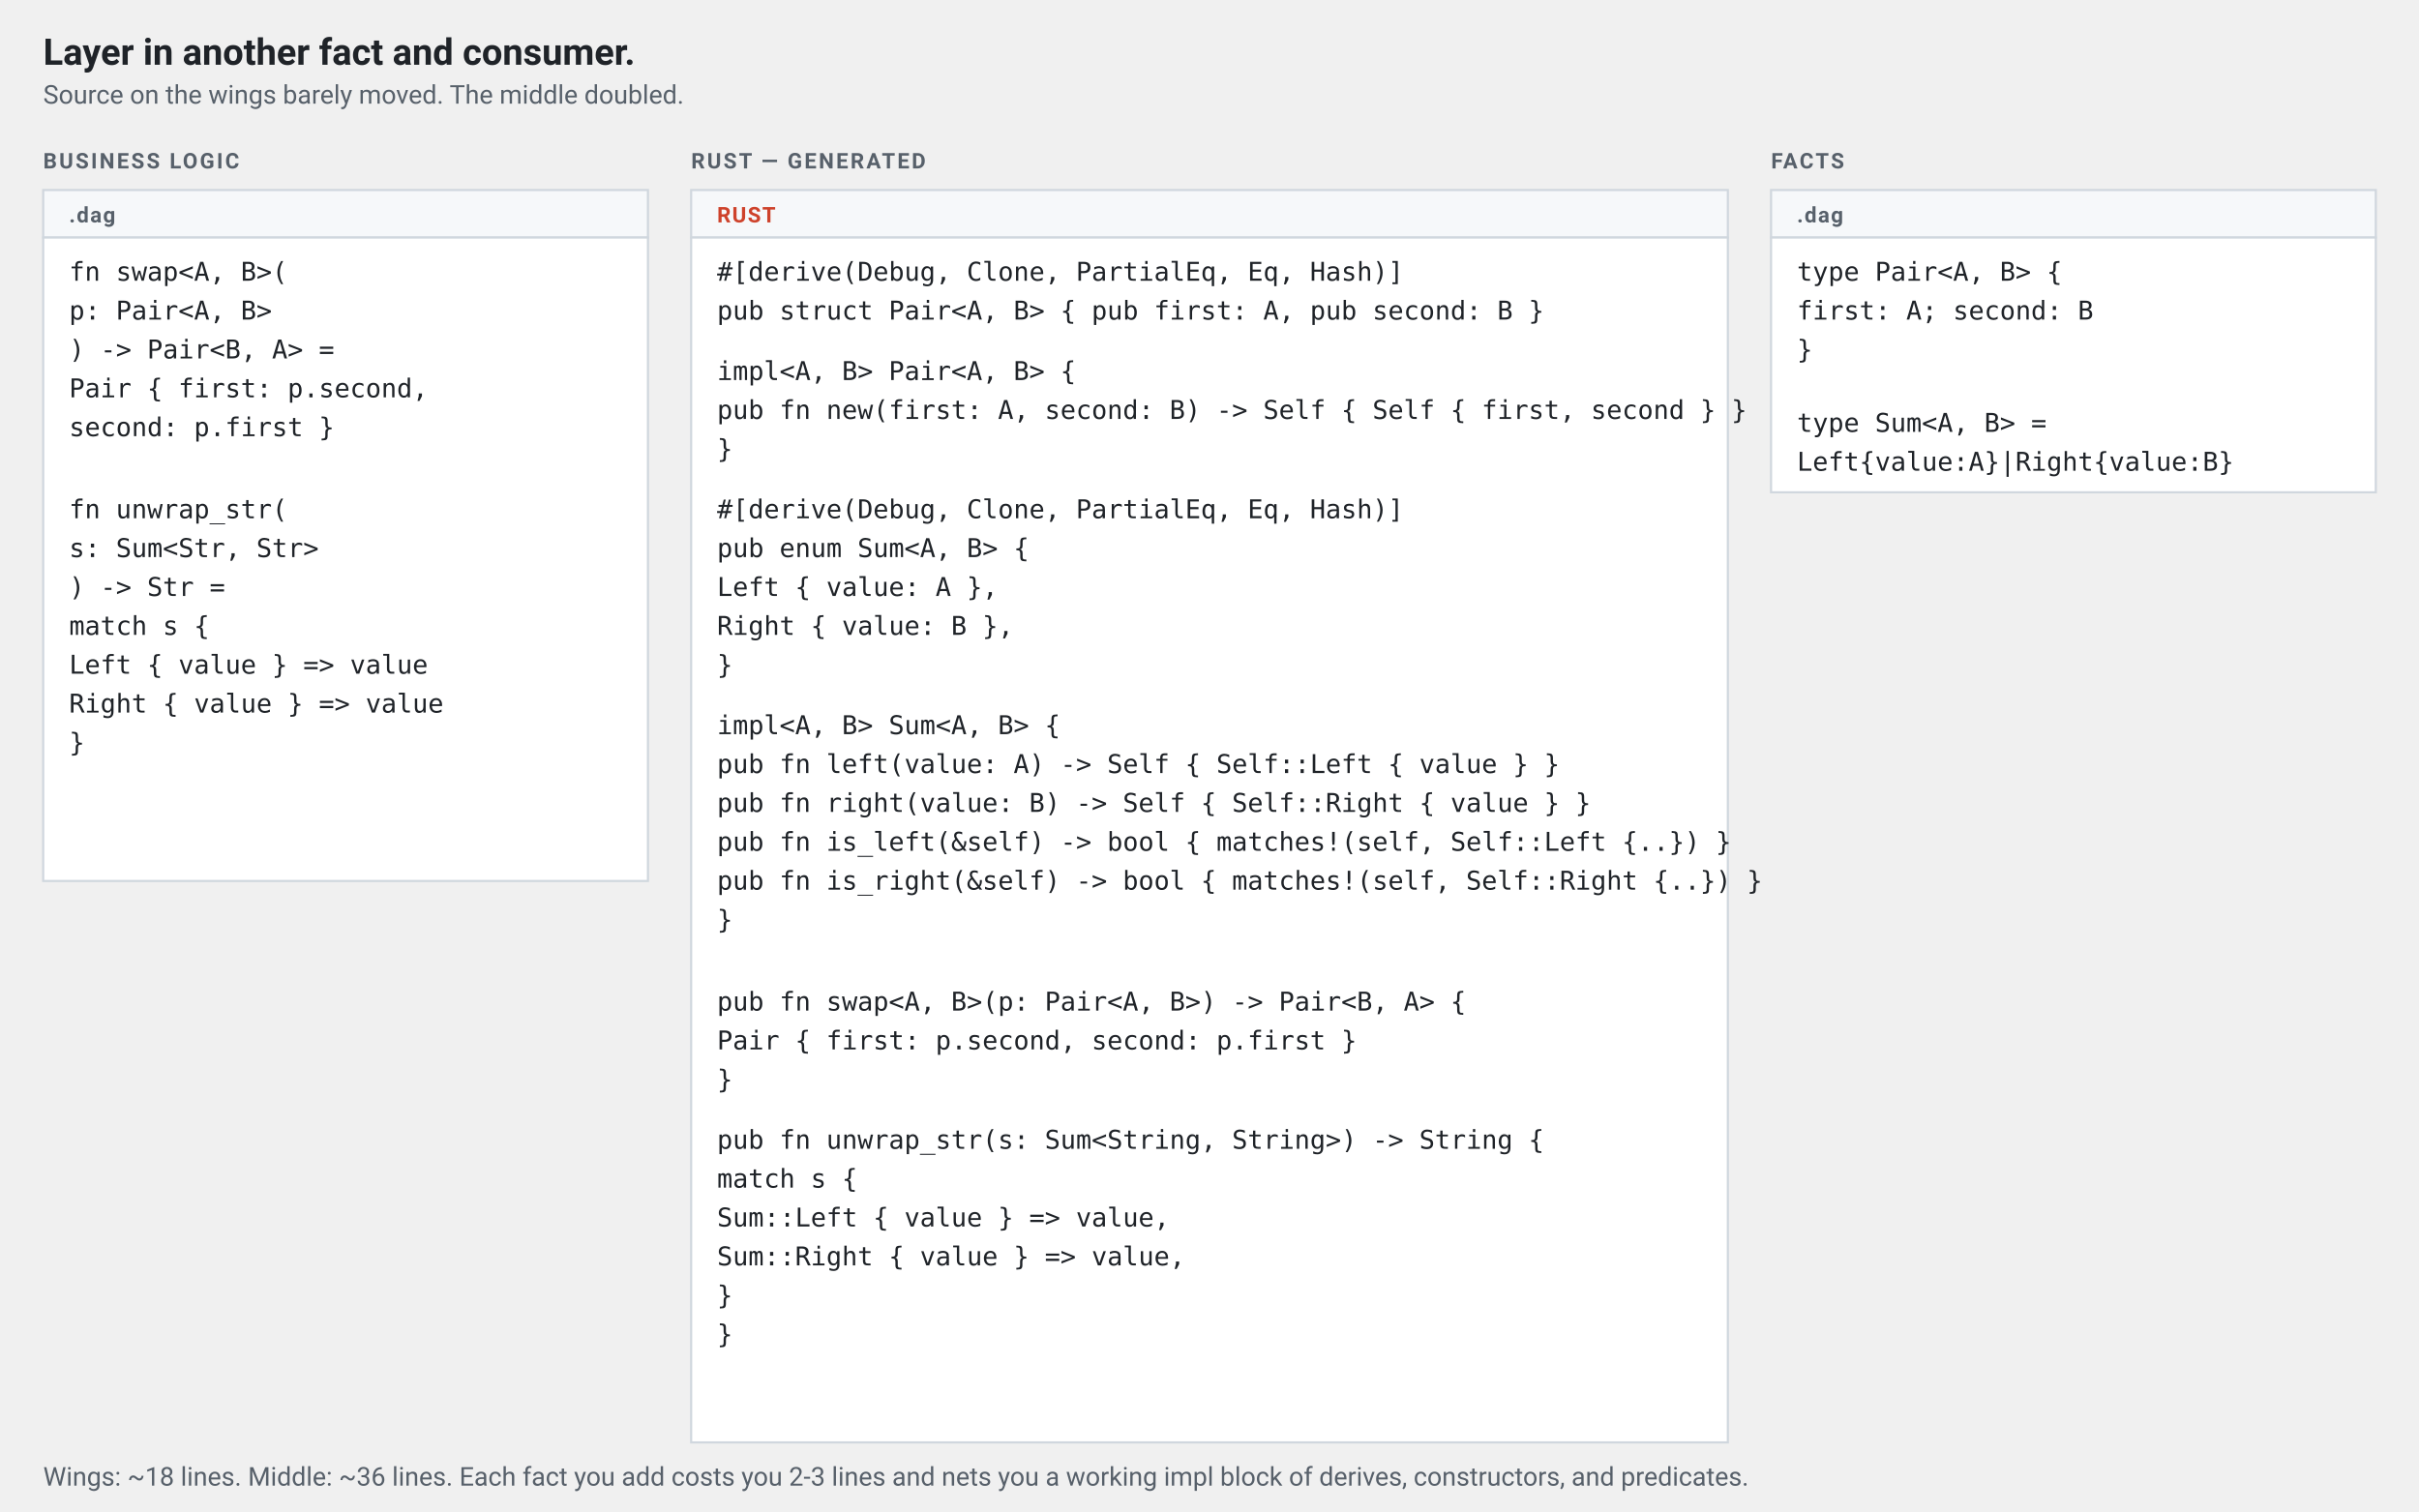
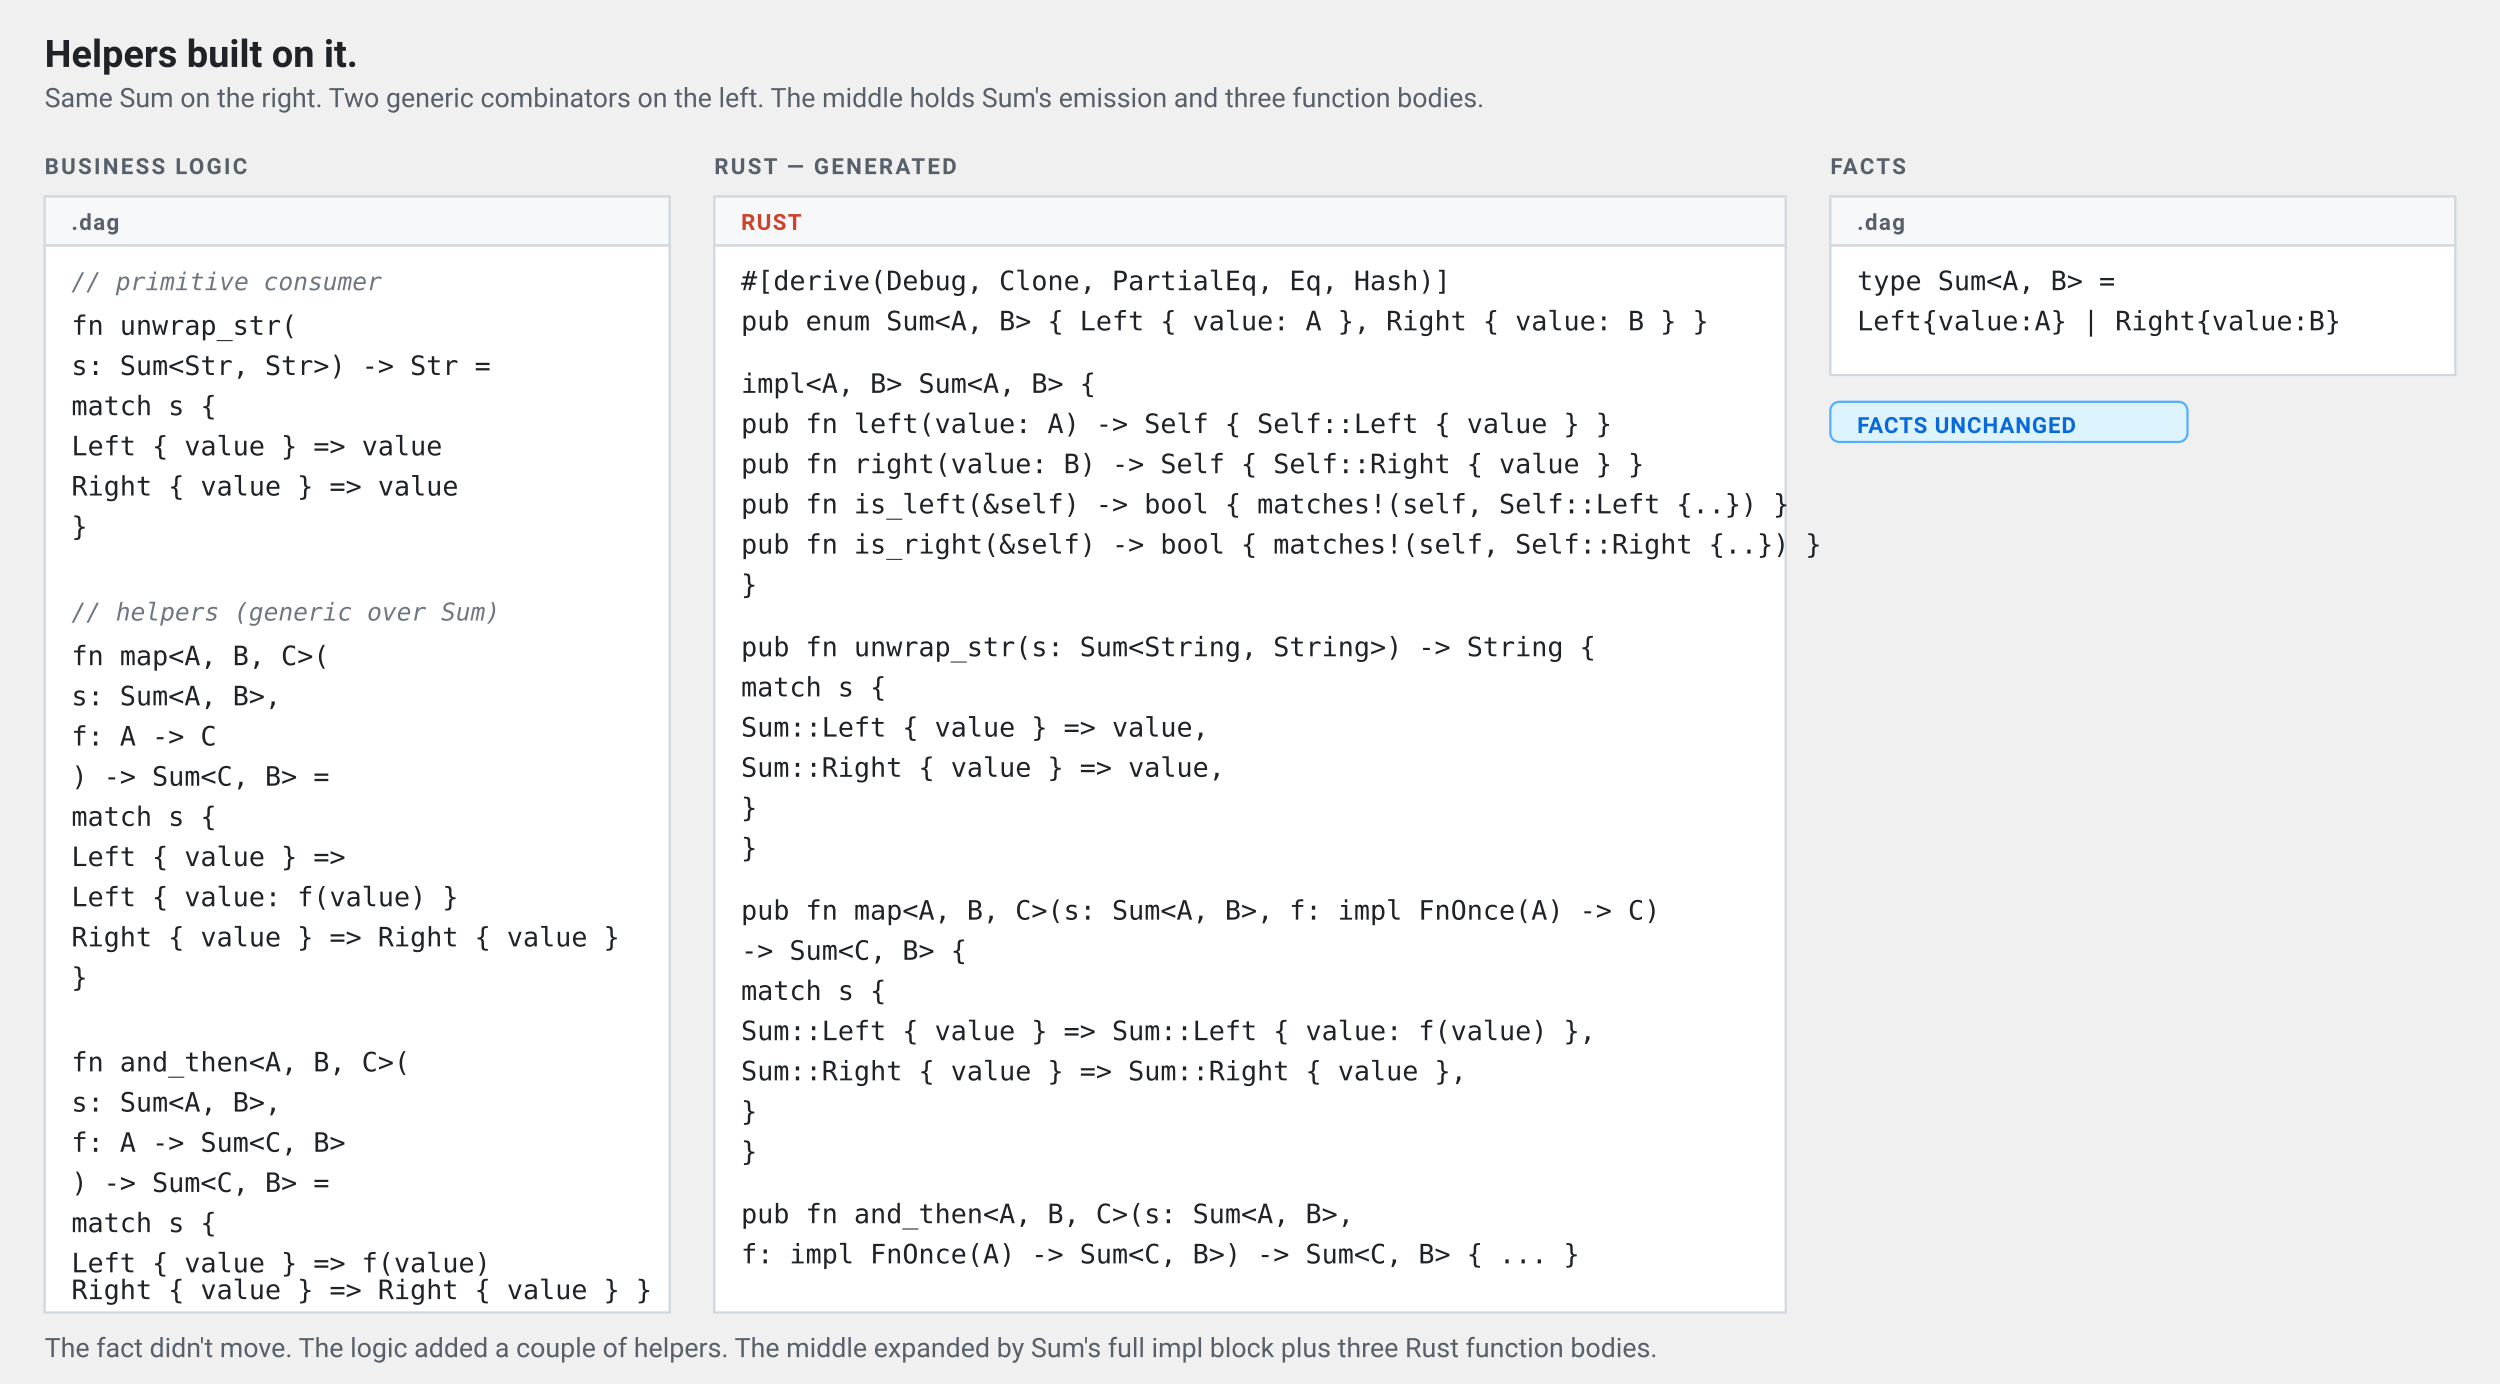
- <svg xmlns="http://www.w3.org/2000/svg" viewBox="0 0 1120 700" font-family="-apple-system, BlinkMacSystemFont, 'Segoe UI', Roboto, sans-serif">
+ <svg xmlns="http://www.w3.org/2000/svg" viewBox="0 0 1120 620" font-family="-apple-system, BlinkMacSystemFont, 'Segoe UI', Roboto, sans-serif">
  <defs>
    <style>
      .title { font-size: 17px; font-weight: 600; fill: #1f2328; }
      .sub { font-size: 12px; fill: #57606a; }
      .col-label { font-size: 10px; font-weight: 700; fill: #57606a; letter-spacing: 0.10em; }
      .badge { font-size: 10px; font-weight: 700; letter-spacing: 0.06em; }
      .badge-rust { fill: #ce422b; }
      .badge-dag  { fill: #57606a; }
-       .code { font-family: ui-monospace, 'SF Mono', Menlo, Consolas, monospace; font-size: 12px; fill: #1f2328; }
+       .code   { font-family: ui-monospace, 'SF Mono', Menlo, Consolas, monospace; font-size: 12px; fill: #1f2328; }
+       .layer  { font-family: ui-monospace, 'SF Mono', Menlo, Consolas, monospace; font-size: 11px; font-style: italic; fill: #6e7781; }
      .card { fill: #ffffff; stroke: #d0d7de; stroke-width: 1; }
      .card-header { fill: #f6f8fa; stroke: #d0d7de; stroke-width: 1; }
+       .stable { fill: #ddf4ff; stroke: #54aeff; stroke-width: 1; }
+       .stable-text { font-size: 10px; font-weight: 600; fill: #0969da; letter-spacing: 0.04em; }
    </style>
  </defs>
-   <text x="20" y="30" class="title">Layer in another fact and consumer.</text>
-   <text x="20" y="48" class="sub">Source on the wings barely moved. The middle doubled.</text>
+   <text x="20" y="30" class="title">Helpers built on it.</text>
+   <text x="20" y="48" class="sub">Same Sum on the right. Two generic combinators on the left. The middle holds Sum's emission and three function bodies.</text>
  <text x="20" y="78" class="col-label">BUSINESS LOGIC</text>
  <text x="320" y="78" class="col-label">RUST — GENERATED</text>
  <text x="820" y="78" class="col-label">FACTS</text>
  <rect x="20" y="88" width="280" height="22" class="card-header" />
  <text x="32" y="103" class="badge badge-dag">.dag</text>
-   <rect x="20" y="110" width="280" height="298" class="card" />
-   <text x="32" y="130" class="code">fn swap&lt;A, B&gt;(</text>
-   <text x="32" y="148" class="code">    p: Pair&lt;A, B&gt;</text>
-   <text x="32" y="166" class="code">) -&gt; Pair&lt;B, A&gt; =</text>
-   <text x="32" y="184" class="code">  Pair { first:  p.second,</text>
-   <text x="32" y="202" class="code">         second: p.first }</text>
-   <text x="32" y="240" class="code">fn unwrap_str(</text>
-   <text x="32" y="258" class="code">    s: Sum&lt;Str, Str&gt;</text>
-   <text x="32" y="276" class="code">) -&gt; Str =</text>
-   <text x="32" y="294" class="code">  match s {</text>
-   <text x="32" y="312" class="code">    Left  { value } =&gt; value</text>
-   <text x="32" y="330" class="code">    Right { value } =&gt; value</text>
-   <text x="32" y="348" class="code">  }</text>
+   <rect x="20" y="110" width="280" height="478" class="card" />
+   <text x="32" y="130" class="layer">// primitive consumer</text>
+   <text x="32" y="150" class="code">fn unwrap_str(</text>
+   <text x="32" y="168" class="code">    s: Sum&lt;Str, Str&gt;) -&gt; Str =</text>
+   <text x="32" y="186" class="code">  match s {</text>
+   <text x="32" y="204" class="code">    Left  { value } =&gt; value</text>
+   <text x="32" y="222" class="code">    Right { value } =&gt; value</text>
+   <text x="32" y="240" class="code">  }</text>
+   <text x="32" y="278" class="layer">// helpers (generic over Sum)</text>
+   <text x="32" y="298" class="code">fn map&lt;A, B, C&gt;(</text>
+   <text x="32" y="316" class="code">    s: Sum&lt;A, B&gt;,</text>
+   <text x="32" y="334" class="code">    f: A -&gt; C</text>
+   <text x="32" y="352" class="code">) -&gt; Sum&lt;C, B&gt; =</text>
+   <text x="32" y="370" class="code">  match s {</text>
+   <text x="32" y="388" class="code">    Left  { value } =&gt;</text>
+   <text x="32" y="406" class="code">      Left { value: f(value) }</text>
+   <text x="32" y="424" class="code">    Right { value } =&gt; Right { value }</text>
+   <text x="32" y="442" class="code">  }</text>
+   <text x="32" y="480" class="code">fn and_then&lt;A, B, C&gt;(</text>
+   <text x="32" y="498" class="code">    s: Sum&lt;A, B&gt;,</text>
+   <text x="32" y="516" class="code">    f: A -&gt; Sum&lt;C, B&gt;</text>
+   <text x="32" y="534" class="code">) -&gt; Sum&lt;C, B&gt; =</text>
+   <text x="32" y="552" class="code">  match s {</text>
+   <text x="32" y="570" class="code">    Left  { value } =&gt; f(value)</text>
+   <text x="32" y="582" class="code">    Right { value } =&gt; Right { value } }</text>
  <rect x="320" y="88" width="480" height="22" class="card-header" />
  <text x="332" y="103" class="badge badge-rust">RUST</text>
-   <rect x="320" y="110" width="480" height="558" class="card" />
+   <rect x="320" y="110" width="480" height="478" class="card" />
  <text x="332" y="130" class="code">#[derive(Debug, Clone, PartialEq, Eq, Hash)]</text>
-   <text x="332" y="148" class="code">pub struct Pair&lt;A, B&gt; { pub first: A, pub second: B }</text>
-   <text x="332" y="176" class="code">impl&lt;A, B&gt; Pair&lt;A, B&gt; {</text>
-   <text x="332" y="194" class="code">    pub fn new(first: A, second: B) -&gt; Self { Self { first, second } }</text>
-   <text x="332" y="212" class="code">}</text>
-   <text x="332" y="240" class="code">#[derive(Debug, Clone, PartialEq, Eq, Hash)]</text>
-   <text x="332" y="258" class="code">pub enum Sum&lt;A, B&gt; {</text>
-   <text x="332" y="276" class="code">    Left  { value: A },</text>
-   <text x="332" y="294" class="code">    Right { value: B },</text>
-   <text x="332" y="312" class="code">}</text>
-   <text x="332" y="340" class="code">impl&lt;A, B&gt; Sum&lt;A, B&gt; {</text>
-   <text x="332" y="358" class="code">    pub fn left(value: A)  -&gt; Self { Self::Left  { value } }</text>
-   <text x="332" y="376" class="code">    pub fn right(value: B) -&gt; Self { Self::Right { value } }</text>
-   <text x="332" y="394" class="code">    pub fn is_left(&amp;self)  -&gt; bool { matches!(self, Self::Left  {..}) }</text>
-   <text x="332" y="412" class="code">    pub fn is_right(&amp;self) -&gt; bool { matches!(self, Self::Right {..}) }</text>
-   <text x="332" y="430" class="code">}</text>
-   <text x="332" y="468" class="code">pub fn swap&lt;A, B&gt;(p: Pair&lt;A, B&gt;) -&gt; Pair&lt;B, A&gt; {</text>
-   <text x="332" y="486" class="code">    Pair { first: p.second, second: p.first }</text>
-   <text x="332" y="504" class="code">}</text>
-   <text x="332" y="532" class="code">pub fn unwrap_str(s: Sum&lt;String, String&gt;) -&gt; String {</text>
-   <text x="332" y="550" class="code">    match s {</text>
-   <text x="332" y="568" class="code">        Sum::Left  { value } =&gt; value,</text>
-   <text x="332" y="586" class="code">        Sum::Right { value } =&gt; value,</text>
-   <text x="332" y="604" class="code">    }</text>
-   <text x="332" y="622" class="code">}</text>
+   <text x="332" y="148" class="code">pub enum Sum&lt;A, B&gt; { Left { value: A }, Right { value: B } }</text>
+   <text x="332" y="176" class="code">impl&lt;A, B&gt; Sum&lt;A, B&gt; {</text>
+   <text x="332" y="194" class="code">    pub fn left(value: A)  -&gt; Self { Self::Left  { value } }</text>
+   <text x="332" y="212" class="code">    pub fn right(value: B) -&gt; Self { Self::Right { value } }</text>
+   <text x="332" y="230" class="code">    pub fn is_left(&amp;self)  -&gt; bool { matches!(self, Self::Left  {..}) }</text>
+   <text x="332" y="248" class="code">    pub fn is_right(&amp;self) -&gt; bool { matches!(self, Self::Right {..}) }</text>
+   <text x="332" y="266" class="code">}</text>
+   <text x="332" y="294" class="code">pub fn unwrap_str(s: Sum&lt;String, String&gt;) -&gt; String {</text>
+   <text x="332" y="312" class="code">    match s {</text>
+   <text x="332" y="330" class="code">        Sum::Left  { value } =&gt; value,</text>
+   <text x="332" y="348" class="code">        Sum::Right { value } =&gt; value,</text>
+   <text x="332" y="366" class="code">    }</text>
+   <text x="332" y="384" class="code">}</text>
+   <text x="332" y="412" class="code">pub fn map&lt;A, B, C&gt;(s: Sum&lt;A, B&gt;, f: impl FnOnce(A) -&gt; C)</text>
+   <text x="332" y="430" class="code">    -&gt; Sum&lt;C, B&gt; {</text>
+   <text x="332" y="448" class="code">    match s {</text>
+   <text x="332" y="466" class="code">        Sum::Left  { value } =&gt; Sum::Left  { value: f(value) },</text>
+   <text x="332" y="484" class="code">        Sum::Right { value } =&gt; Sum::Right { value },</text>
+   <text x="332" y="502" class="code">    }</text>
+   <text x="332" y="520" class="code">}</text>
+   <text x="332" y="548" class="code">pub fn and_then&lt;A, B, C&gt;(s: Sum&lt;A, B&gt;,</text>
+   <text x="332" y="566" class="code">    f: impl FnOnce(A) -&gt; Sum&lt;C, B&gt;) -&gt; Sum&lt;C, B&gt; { ... }</text>
  <rect x="820" y="88" width="280" height="22" class="card-header" />
  <text x="832" y="103" class="badge badge-dag">.dag</text>
-   <rect x="820" y="110" width="280" height="118" class="card" />
-   <text x="832" y="130" class="code">type Pair&lt;A, B&gt; {</text>
-   <text x="832" y="148" class="code">  first: A; second: B</text>
-   <text x="832" y="166" class="code">}</text>
-   <text x="832" y="200" class="code">type Sum&lt;A, B&gt; =</text>
-   <text x="832" y="218" class="code">  Left{value:A}|Right{value:B}</text>
-   <text x="20" y="688" class="sub">Wings: ~18 lines. Middle: ~36 lines. Each fact you add costs you 2-3 lines and nets you a working impl block of derives, constructors, and predicates.</text>
+   <rect x="820" y="110" width="280" height="58" class="card" />
+   <text x="832" y="130" class="code">type Sum&lt;A, B&gt; =</text>
+   <text x="832" y="148" class="code">  Left{value:A} | Right{value:B}</text>
+   <rect x="820" y="180" width="160" height="18" rx="4" class="stable" />
+   <text x="832" y="194" class="stable-text">FACTS UNCHANGED</text>
+   <text x="20" y="608" class="sub">The fact didn't move. The logic added a couple of helpers. The middle expanded by Sum's full impl block plus three Rust function bodies.</text>
</svg>
